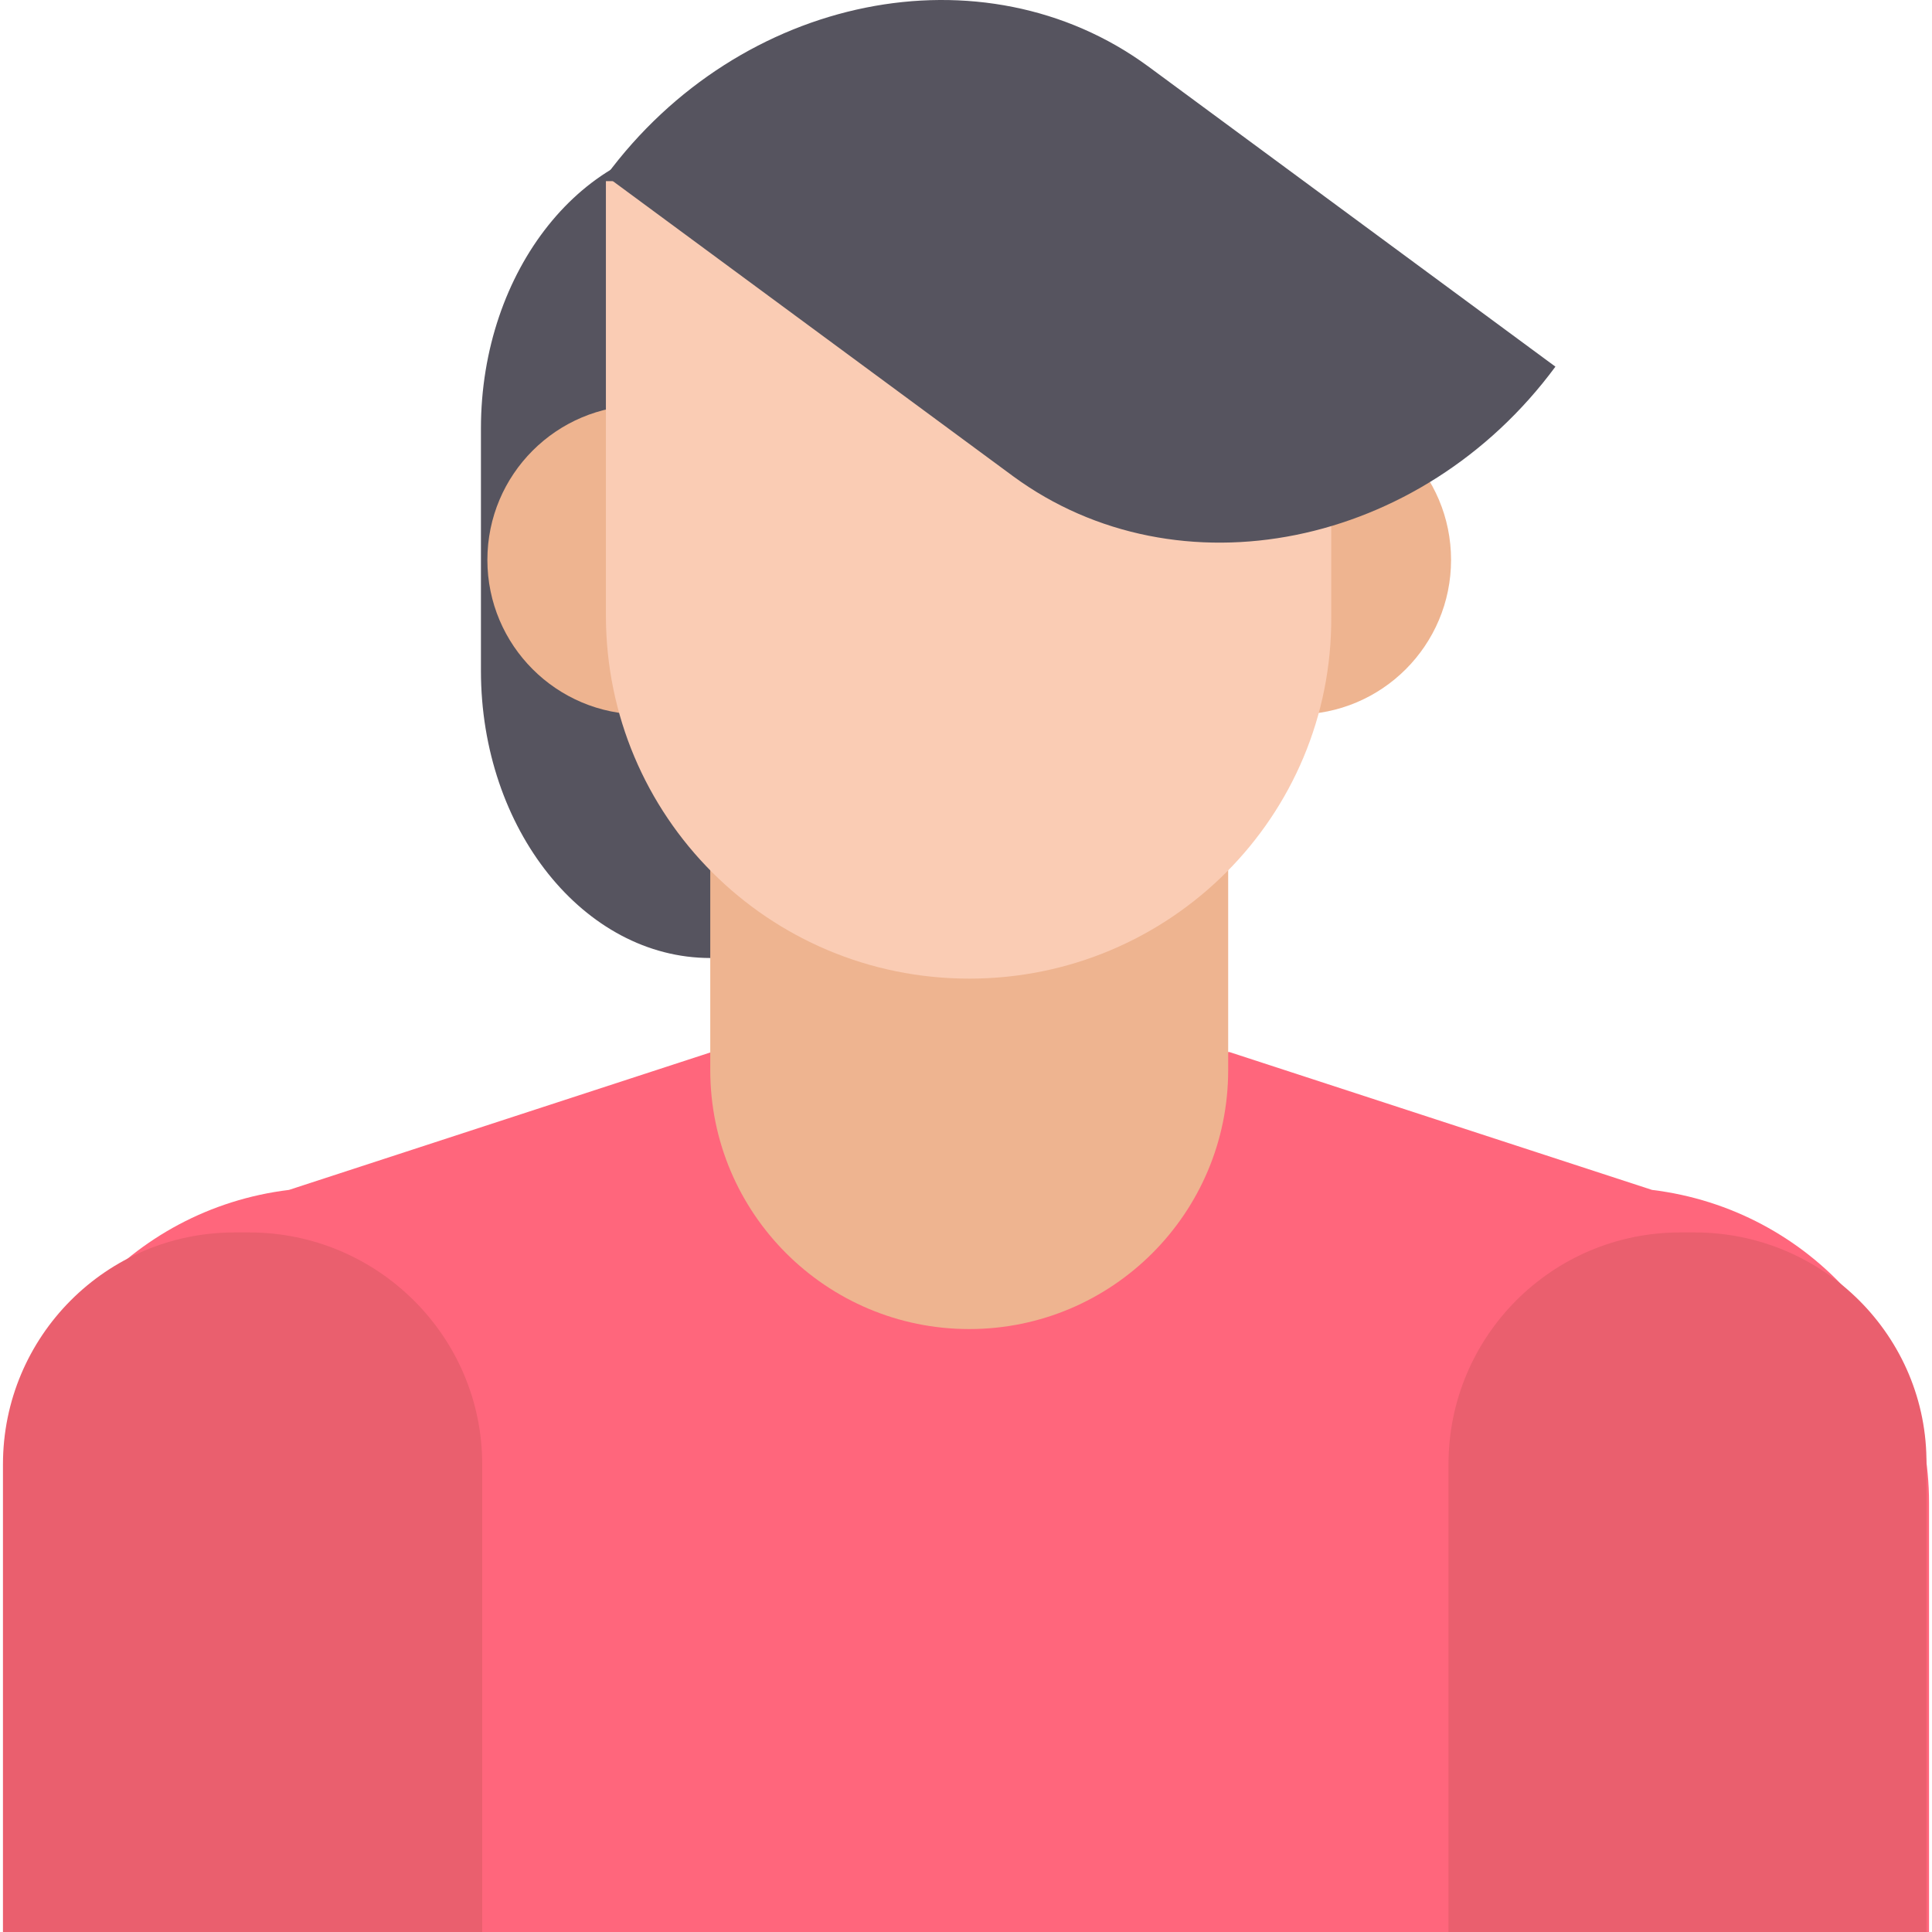
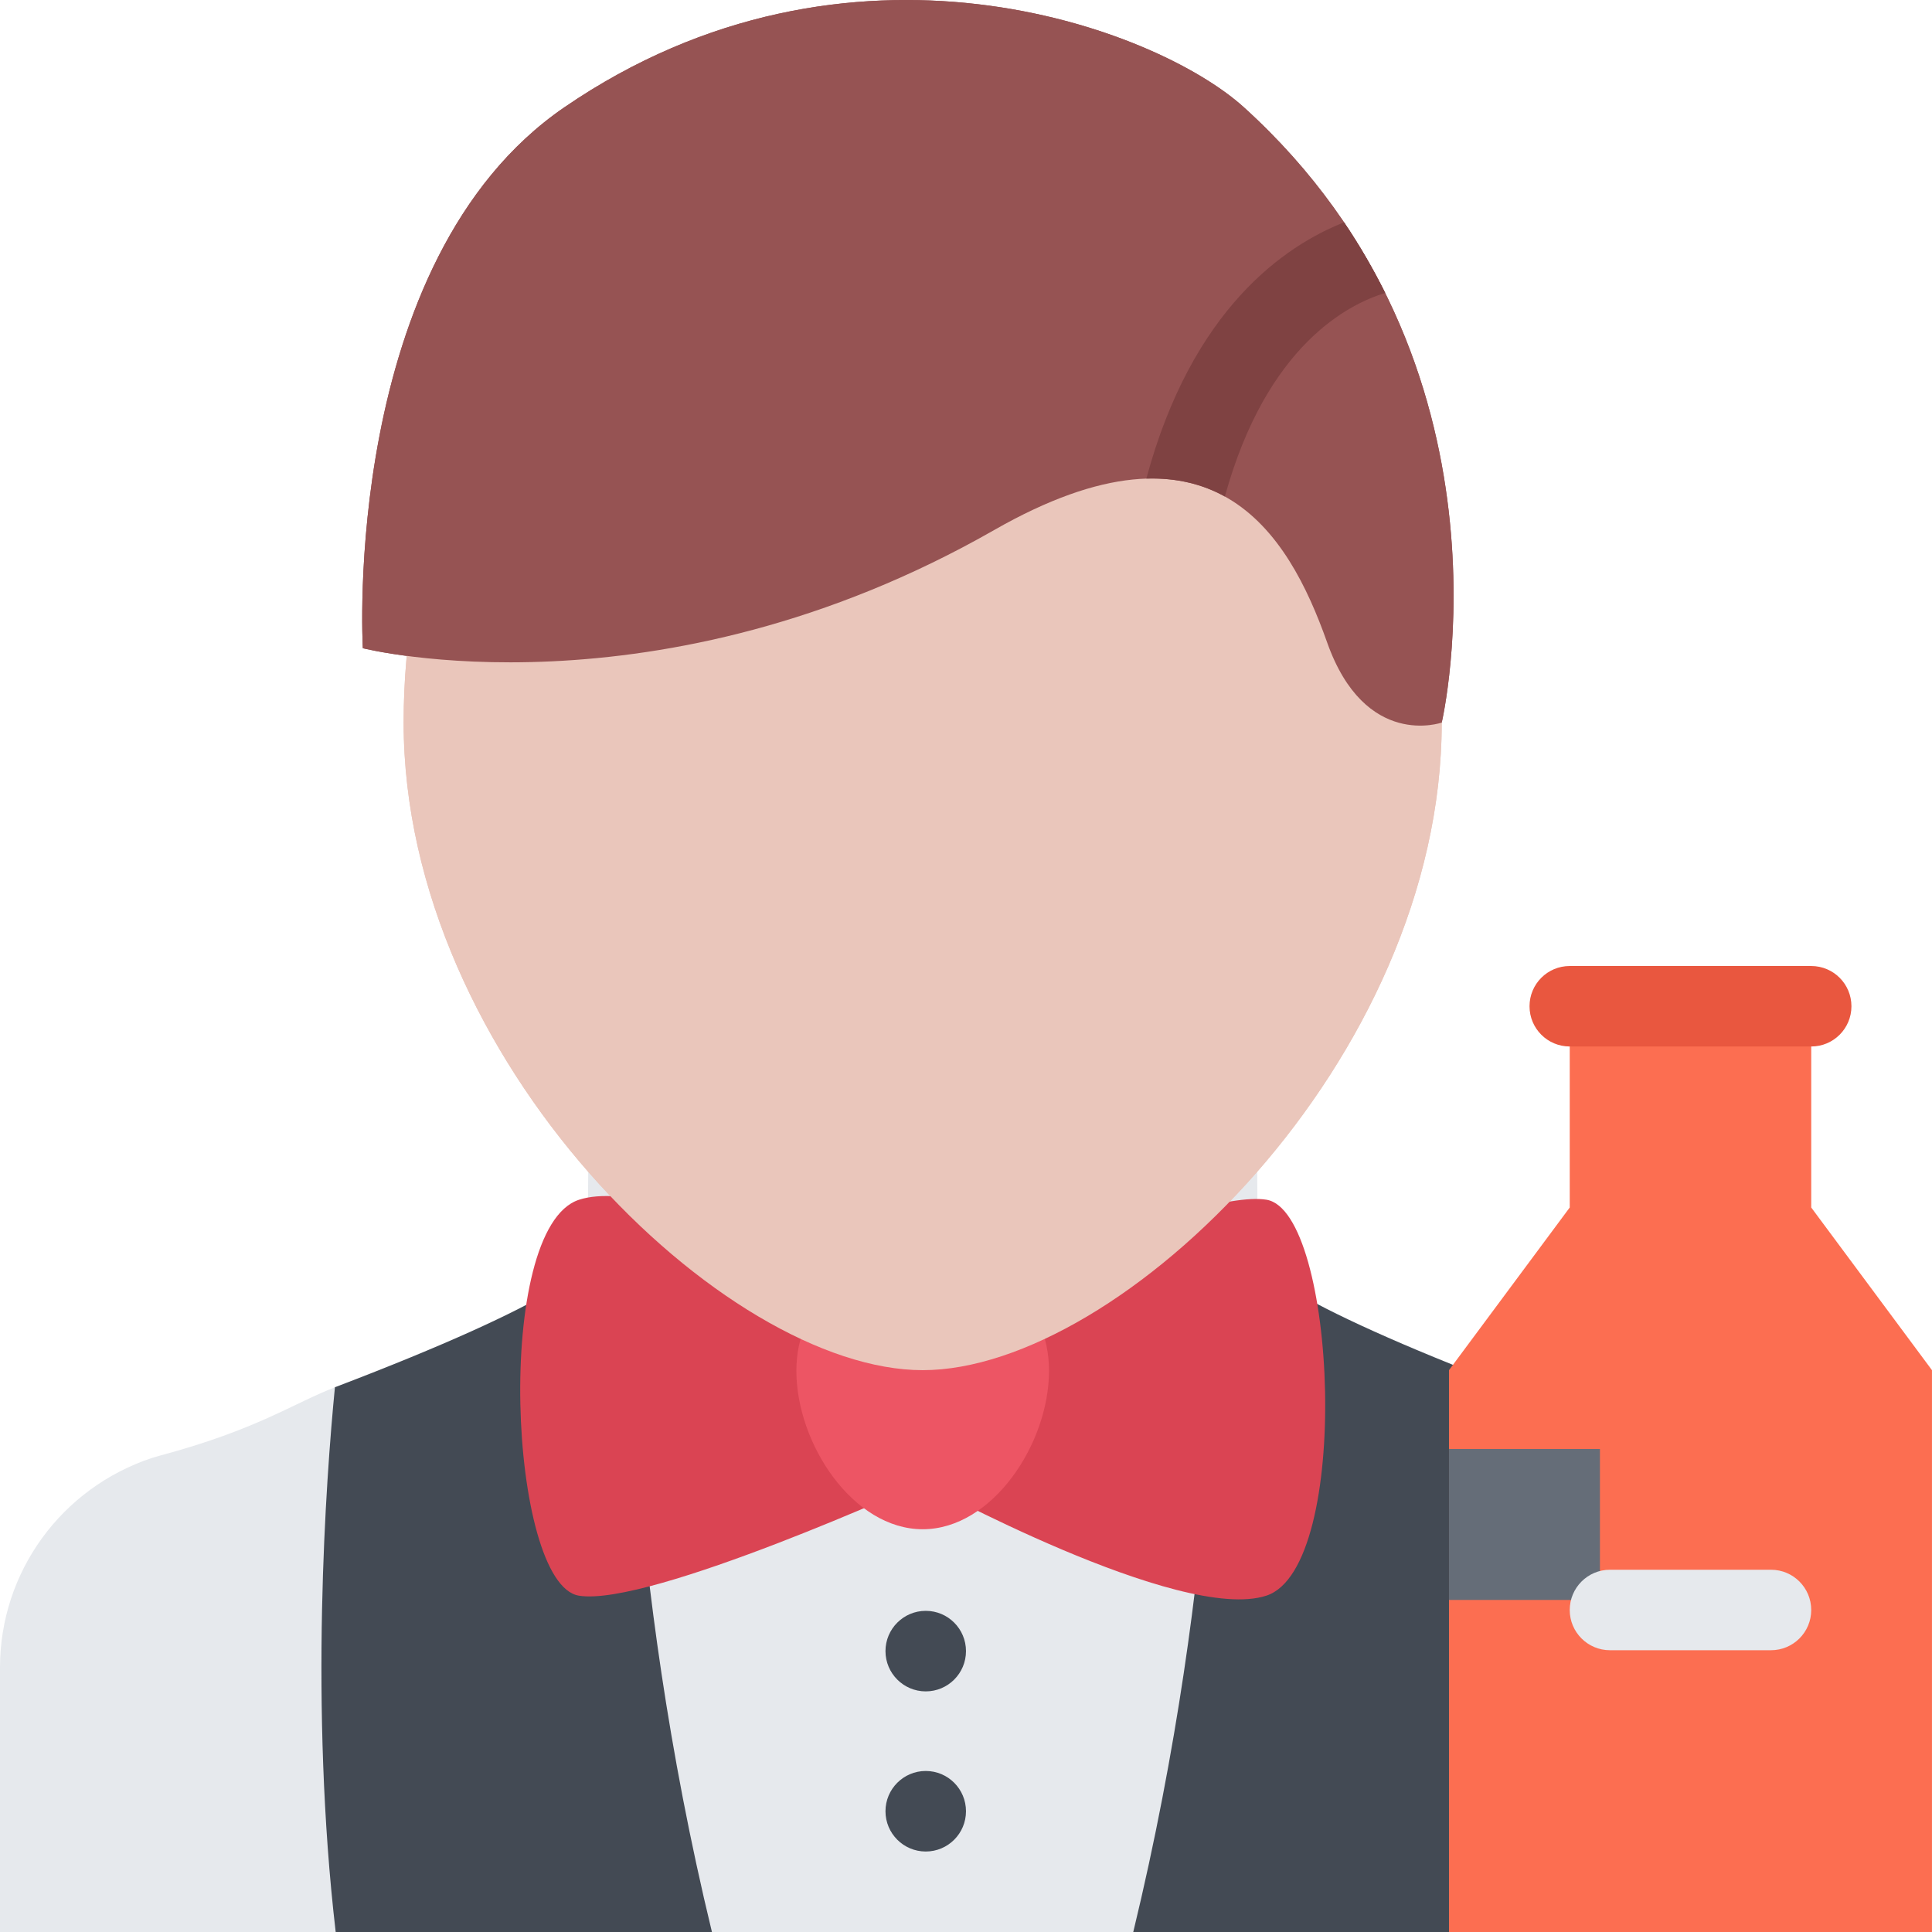
- <svg xmlns="http://www.w3.org/2000/svg" height="800px" width="800px" version="1.1" id="Layer_1" viewBox="0 0 508.473 508.473" xml:space="preserve">
-   <path style="fill:#56545F;" d="M186.93,37.161L186.93,37.161c-33.229,0-60.355,33.907-60.355,75.613v63.746  c0,41.706,27.126,75.613,60.355,75.613l0,0c33.229,0,60.355-33.907,60.355-75.613v-63.746  C247.285,71.069,220.16,37.161,186.93,37.161z" />
+ <svg xmlns="http://www.w3.org/2000/svg" version="1.1" id="Layer_1" viewBox="0 0 511.994 511.994" xml:space="preserve">
+   <path style="fill:#E6E9ED;" d="M448.739,386.354l-1.812-0.531c-26.483-7.094-35.437-13.922-47.217-18.406  c-41.797-15.937-63.342-27.405-66.123-32.826c-0.094-0.203-0.172-0.406-0.25-0.609l-0.344-48.546l-88.467-1.125l-88.467,1.125  l-0.344,48.546c-0.086,0.203-0.164,0.406-0.266,0.609c-2.781,5.421-24.327,16.89-66.123,32.826  c-11.781,4.484-20.734,11.312-47.202,18.406l-1.812,0.531C16.219,394.323,0,416.666,0,441.883v70.107h244.525h244.509v-70.107  C489.035,416.666,472.833,394.323,448.739,386.354z" />
+   <path style="fill:#EAC6BB;" d="M382.069,191.485c0,89.372-85.201,171.619-137.543,171.619c-52.358,0-137.56-82.247-137.56-171.619  c0-89.373,61.593-148.324,137.56-148.324S382.069,102.113,382.069,191.485z" />
+   <path style="fill:#965353;" d="M329.618,28.412c-23.406-21.187-104.654-51.624-180.027,0  C90.155,69.129,96.155,171.783,96.155,171.783s77.997,19.703,167.324-31.327c57.748-32.999,77.872,0.562,88.216,29.78  c10.077,28.437,30.374,21.25,30.374,21.25S404.46,96.175,329.618,28.412z" />
+   <path style="fill:#7F4242;" d="M303.79,126.83c8.172-0.25,15.016,1.547,20.812,4.75c11.094-40.249,32.951-51.077,42.482-53.936  c-3.125-6.25-6.719-12.515-10.905-18.718C340.586,65.067,315.931,81.754,303.79,126.83z" />
  <g>
-     <circle style="fill:#EEB490;" cx="341.208" cy="147.36" r="40.689" />
-     <circle style="fill:#EEB490;" cx="168.96" cy="147.36" r="40.689" />
+     <path style="fill:#434A54;" d="M255.994,437.556c0,5.891-4.773,10.672-10.663,10.672c-5.891,0-10.672-4.781-10.672-10.672   c0-5.89,4.781-10.671,10.672-10.671C251.221,426.885,255.994,431.666,255.994,437.556z" />
+     <path style="fill:#434A54;" d="M255.994,479.993c0,5.891-4.773,10.671-10.663,10.671c-5.891,0-10.672-4.78-10.672-10.671   s4.781-10.672,10.672-10.672C251.221,469.321,255.994,474.102,255.994,479.993z" />
+     <path style="fill:#434A54;" d="M146.778,341.715c-10.202,6.203-29.187,14.922-57.451,25.702c-0.188,0.078-0.383,0.141-0.57,0.219   c-2.406,24.625-6.766,84.607,0.203,144.355h99.708c-23.608-97.465-21.812-175.338-21.812-175.338L146.778,341.715z" />
+     <path style="fill:#434A54;" d="M342.211,341.715c10.188,6.203,29.187,14.922,57.437,25.702c0.203,0.078,0.391,0.141,0.594,0.219   c2.391,24.625,6.75,84.607-0.219,144.355h-99.701c23.609-97.465,21.812-175.338,21.812-175.338L342.211,341.715z" />
  </g>
-   <path style="fill:#FF667C;" d="M507.354,508.473H3.153V395.561c0-42.045,31.195-77.309,72.901-82.395l111.216-36.281h136.307  l111.216,36.281c41.706,5.086,72.901,40.35,72.901,82.395v112.911H507.354z" />
-   <path style="fill:#EEB490;" d="M186.93,184.319v97.314c0,37.637,30.517,68.154,68.154,68.154s68.154-30.517,68.154-68.154v-97.314  H186.93z" />
-   <path style="fill:#FACCB4;" d="M255.084,257.559L255.084,257.559c-52.895,0-95.619-42.723-95.619-95.619V47.673h112.572  c43.401,0,78.326,34.925,78.326,78.326v36.281C350.703,214.836,307.979,257.559,255.084,257.559z" />
-   <path style="fill:#56545F;" d="M302.215,17.495c-43.401-31.873-107.486-18.988-142.75,28.821l107.147,79.004  c43.401,31.873,107.486,18.988,142.75-28.821L302.215,17.495z" />
-   <g>
-     <path style="fill:#EA5F6E;" d="M65.542,324.356h-3.73c-33.907,0-61.033,27.465-61.033,61.033v123.083h126.135V385.389   C126.914,351.821,99.45,324.356,65.542,324.356z" />
-     <path style="fill:#EA5F6E;" d="M445.982,324.356h-3.73c-33.907,0-61.033,27.465-61.033,61.033v123.083h125.796V385.389   C507.354,351.821,479.889,324.356,445.982,324.356z" />
-   </g>
+   <path style="fill:#DA4453;" d="M335.618,317.935c-18.656-3.031-91.1,29.983-91.1,29.983s-68.319-37.468-91.092-29.968  c-22.772,7.484-18.64,101.888,0,104.919c18.648,3.031,91.092-29.983,91.092-29.983s68.318,37.468,91.1,29.968  C358.397,415.354,354.258,320.95,335.618,317.935z" />
+   <path style="fill:#ED5564;" d="M277.994,363.308c0,19.25-14.991,41.953-33.476,41.953s-33.469-22.703-33.469-41.953  c0-19.265,14.984-27.779,33.469-27.779C263.003,335.529,277.994,344.043,277.994,363.308z" />
+   <polygon style="fill:#FC6E51;" points="511.987,511.991 383.991,511.991 383.991,363.104 415.99,319.997 415.99,255.999  479.989,255.999 479.989,319.997 511.987,363.104 " />
+   <rect x="383.994" y="383.997" style="fill:#656D78;" width="40" height="40" />
+   <path style="fill:#E9573F;" d="M479.989,277.326H415.99c-5.89,0-10.655-4.766-10.655-10.656c0-5.905,4.766-10.67,10.655-10.67  h63.999c5.89,0,10.655,4.765,10.655,10.67C490.644,272.56,485.879,277.326,479.989,277.326z" />
+   <path style="fill:#E6E9ED;" d="M469.333,437.321h-42.687c-5.875,0-10.656-4.765-10.656-10.655c0-5.906,4.781-10.672,10.656-10.672  h42.687c5.875,0,10.656,4.766,10.656,10.672C479.989,432.557,475.208,437.321,469.333,437.321z" />
+   <path style="fill:#EAC6BB;" d="M382.069,191.485c0,89.372-85.201,171.619-137.543,171.619c-52.358,0-137.56-82.247-137.56-171.619  c0-89.373,61.593-148.324,137.56-148.324S382.069,102.113,382.069,191.485z" />
+   <path style="fill:#965353;" d="M329.618,28.412c-23.406-21.187-104.654-51.624-180.027,0  C90.155,69.129,96.155,171.783,96.155,171.783s77.997,19.703,167.324-31.327c57.748-32.999,77.872,0.562,88.216,29.78  c10.077,28.437,30.374,21.25,30.374,21.25S404.46,96.175,329.618,28.412z" />
+   <path style="fill:#7F4242;" d="M303.79,126.83c8.172-0.25,15.016,1.547,20.812,4.75c11.094-40.249,32.951-51.077,42.482-53.936  c-3.125-6.25-6.719-12.515-10.905-18.718C340.586,65.067,315.931,81.754,303.79,126.83z" />
</svg>
